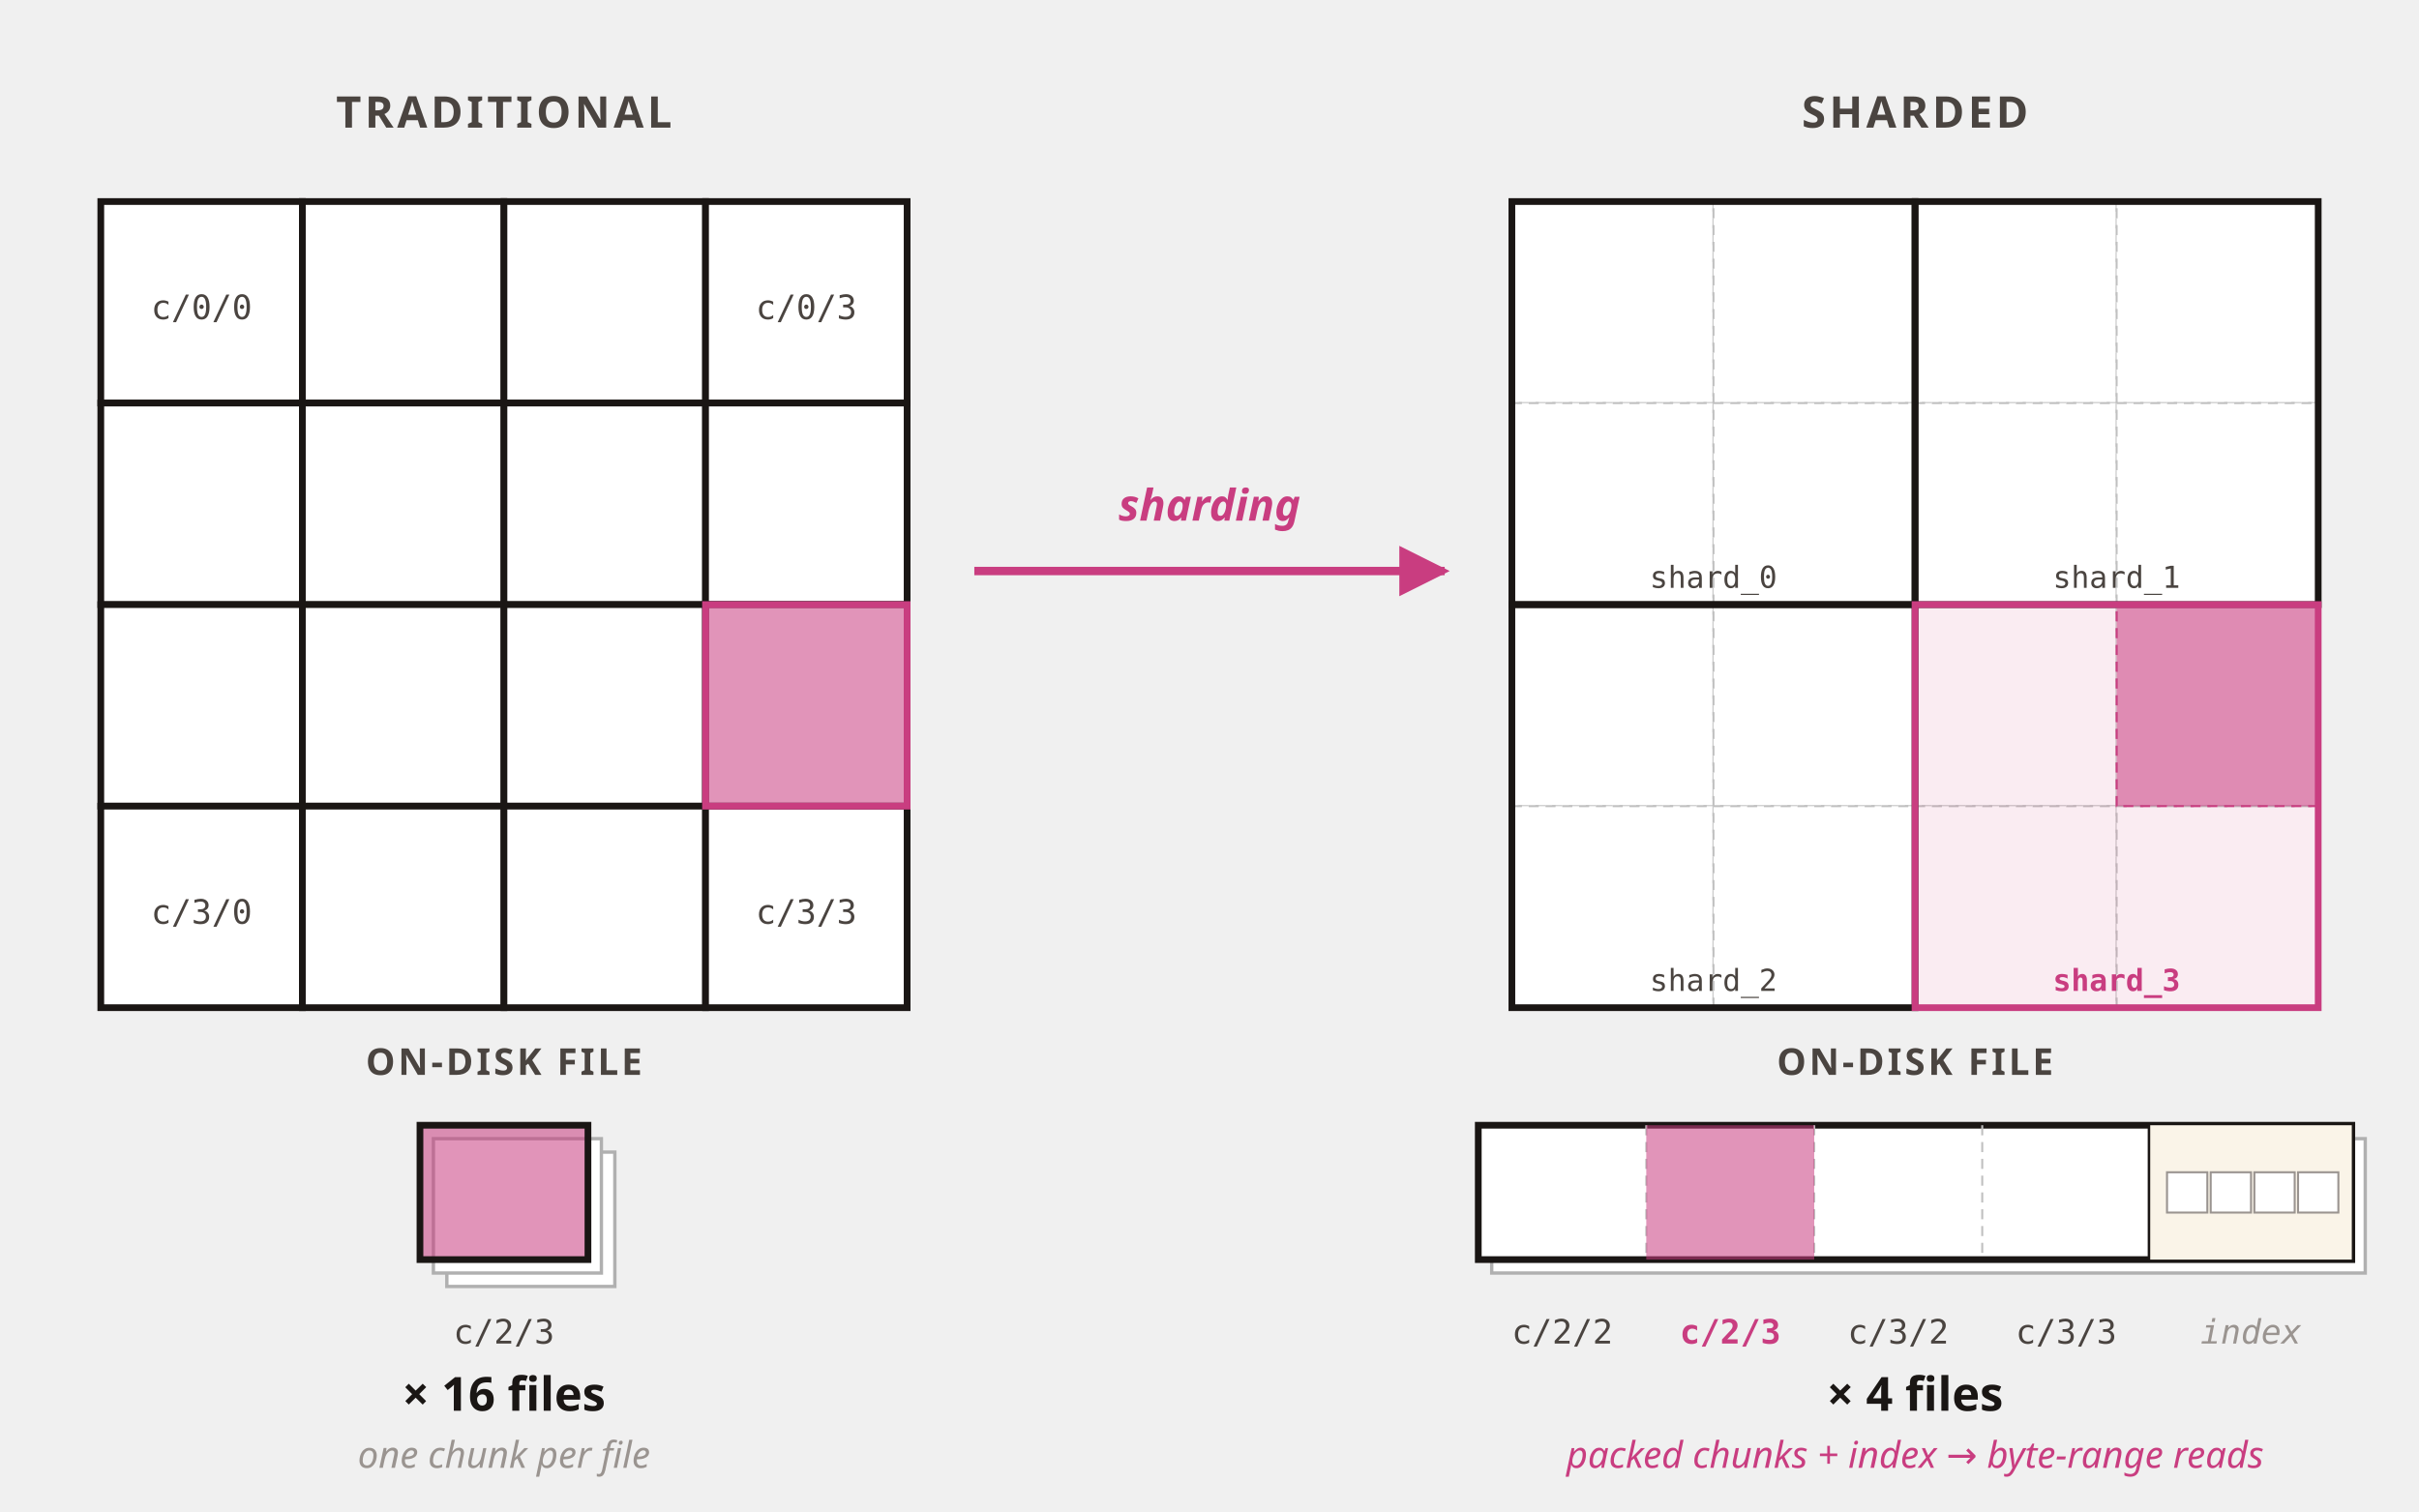
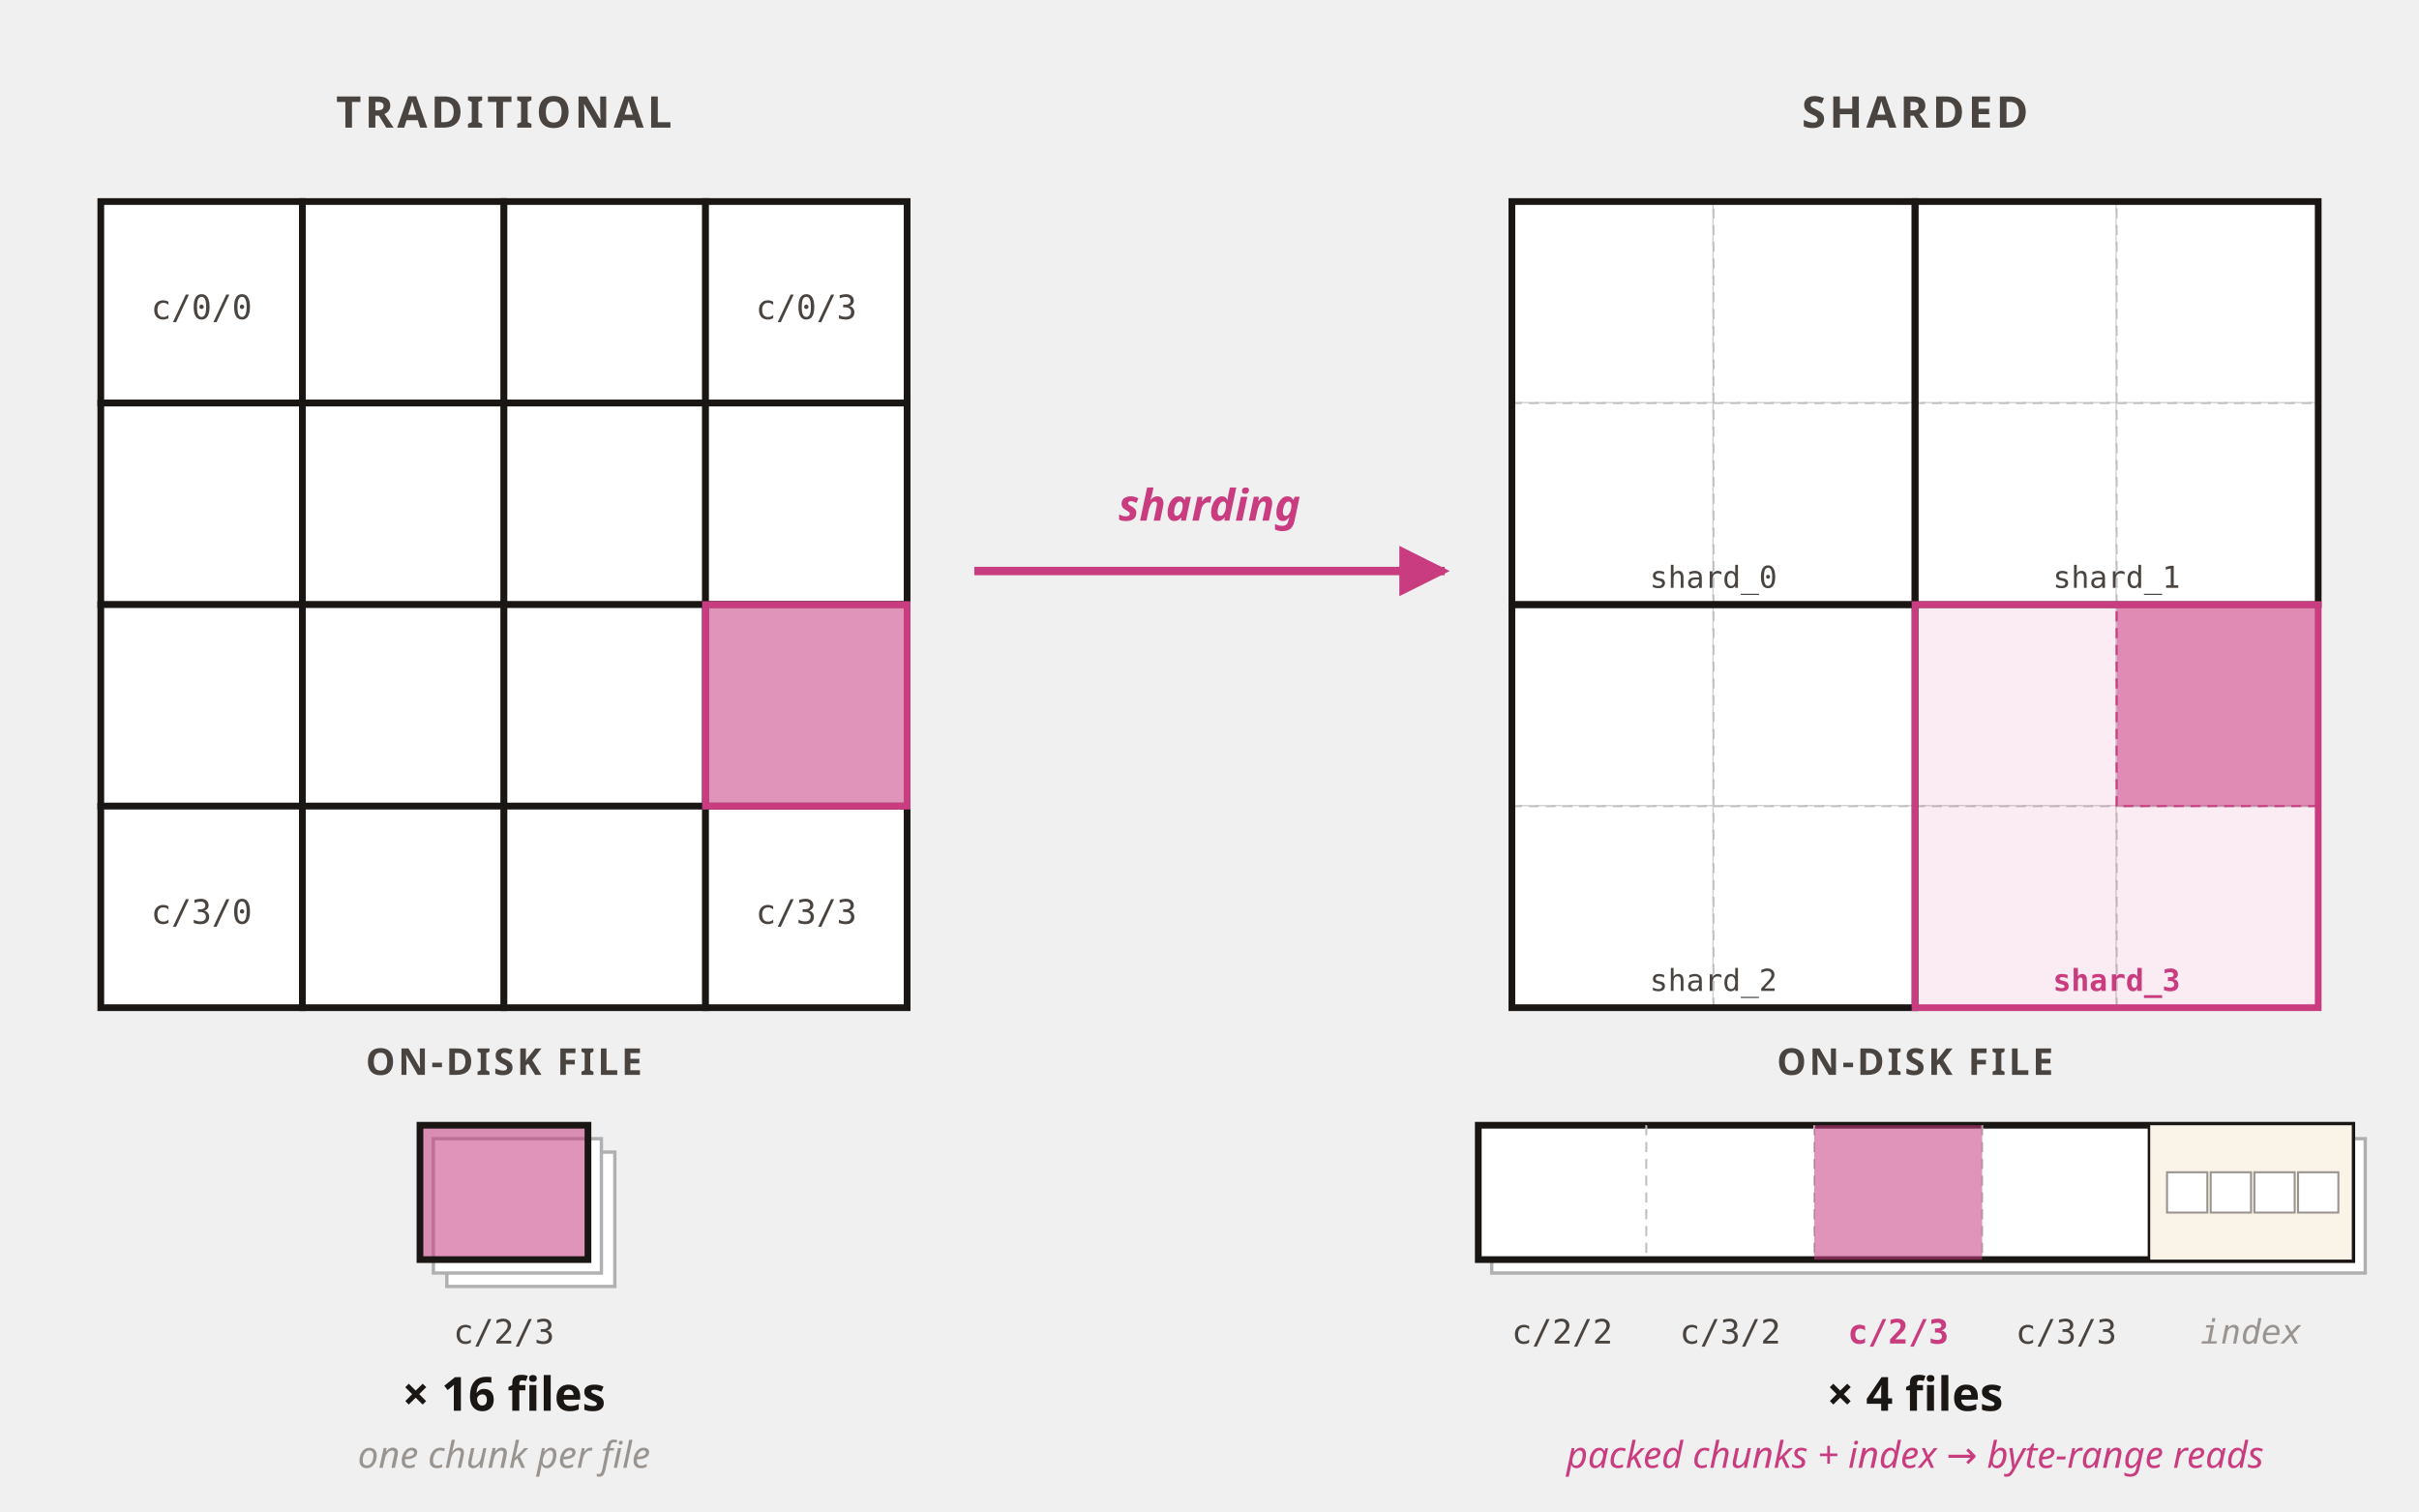
<svg xmlns="http://www.w3.org/2000/svg" viewBox="0 0 720 450" font-family="ui-sans-serif, system-ui, sans-serif">
  <defs>
    <marker id="arrow-accent" viewBox="0 0 10 10" refX="9" refY="5" markerWidth="6" markerHeight="6" orient="auto">
      <path d="M0 0 L10 5 L0 10 z" fill="#c93d80" />
    </marker>
  </defs>
  <g transform="translate(30, 60)">
    <text x="120" y="-22" text-anchor="middle" font-size="13" fill="#4a4440" font-weight="700" letter-spacing="0.08em">TRADITIONAL</text>
    <g fill="white" stroke="#1a1614" stroke-width="2">
      <rect x="0" y="0" width="60" height="60" />
      <rect x="60" y="0" width="60" height="60" />
      <rect x="120" y="0" width="60" height="60" />
      <rect x="180" y="0" width="60" height="60" />
      <rect x="0" y="60" width="60" height="60" />
      <rect x="60" y="60" width="60" height="60" />
      <rect x="120" y="60" width="60" height="60" />
      <rect x="180" y="60" width="60" height="60" />
      <rect x="0" y="120" width="60" height="60" />
      <rect x="60" y="120" width="60" height="60" />
      <rect x="120" y="120" width="60" height="60" />
      <rect x="180" y="120" width="60" height="60" />
      <rect x="0" y="180" width="60" height="60" />
      <rect x="60" y="180" width="60" height="60" />
      <rect x="120" y="180" width="60" height="60" />
      <rect x="180" y="180" width="60" height="60" />
    </g>
    <rect x="180" y="120" width="60" height="60" fill="#c93d80" fill-opacity="0.55" stroke="#c93d80" stroke-width="2" />
    <g font-size="10" fill="#4a4440" font-family="ui-monospace, monospace" text-anchor="middle">
      <text x="30" y="35">c/0/0</text>
      <text x="210" y="35">c/0/3</text>
      <text x="30" y="215">c/3/0</text>
      <text x="210" y="215">c/3/3</text>
    </g>
  </g>
  <g transform="translate(290, 165)">
    <text x="70" y="-10" text-anchor="middle" font-size="13" fill="#c93d80" font-weight="700" font-style="italic">sharding</text>
    <path d="M0 5 L 140 5" stroke="#c93d80" stroke-width="2.5" fill="none" marker-end="url(#arrow-accent)" />
  </g>
  <g transform="translate(450, 60)">
    <text x="120" y="-22" text-anchor="middle" font-size="13" fill="#4a4440" font-weight="700" letter-spacing="0.08em">SHARDED</text>
    <g fill="white" stroke="#c0c0c0" stroke-width="0.6" stroke-dasharray="3,2">
      <rect x="0" y="0" width="60" height="60" />
      <rect x="60" y="0" width="60" height="60" />
      <rect x="120" y="0" width="60" height="60" />
      <rect x="180" y="0" width="60" height="60" />
      <rect x="0" y="60" width="60" height="60" />
      <rect x="60" y="60" width="60" height="60" />
      <rect x="120" y="60" width="60" height="60" />
      <rect x="180" y="60" width="60" height="60" />
      <rect x="0" y="120" width="60" height="60" />
      <rect x="60" y="120" width="60" height="60" />
      <rect x="120" y="120" width="60" height="60" />
      <rect x="180" y="120" width="60" height="60" />
      <rect x="0" y="180" width="60" height="60" />
      <rect x="60" y="180" width="60" height="60" />
      <rect x="120" y="180" width="60" height="60" />
      <rect x="180" y="180" width="60" height="60" />
    </g>
    <g fill="none" stroke="#1a1614" stroke-width="2">
      <rect x="0" y="0" width="120" height="120" />
      <rect x="120" y="0" width="120" height="120" />
      <rect x="0" y="120" width="120" height="120" />
    </g>
    <rect x="120" y="120" width="120" height="120" fill="rgba(201, 61, 128, 0.10)" stroke="#c93d80" stroke-width="2" />
    <rect x="180" y="120" width="60" height="60" fill="#c93d80" fill-opacity="0.55" stroke="#c93d80" stroke-width="0.6" stroke-dasharray="3,2" />
    <g font-size="9" fill="#4a4440" font-family="ui-monospace, monospace" text-anchor="middle">
      <text x="60" y="115">shard_0</text>
      <text x="180" y="115">shard_1</text>
      <text x="60" y="235">shard_2</text>
      <text x="180" y="235" fill="#c93d80" font-weight="700">shard_3</text>
    </g>
  </g>
  <g>
    <text x="150" y="320" text-anchor="middle" font-size="11" fill="#4a4440" font-weight="700" letter-spacing="0.08em">ON-DISK FILE</text>
    <g fill="white" stroke="#b0b0b0" stroke-width="1">
      <rect x="133" y="343" width="50" height="40" />
      <rect x="129" y="339" width="50" height="40" />
    </g>
    <rect x="125" y="335" width="50" height="40" fill="#c93d80" fill-opacity="0.55" stroke="#1a1614" stroke-width="2" />
    <g font-size="10" fill="#4a4440" font-family="ui-monospace, monospace" text-anchor="middle">
      <text x="150" y="400">c/2/3</text>
    </g>
    <text x="150" y="420" text-anchor="middle" font-size="14" fill="#1a1614" font-weight="700">× 16 files</text>
    <text x="150" y="437" text-anchor="middle" font-size="11" fill="#9a9490" font-style="italic">one chunk per file</text>
  </g>
  <g>
    <text x="570" y="320" text-anchor="middle" font-size="11" fill="#4a4440" font-weight="700" letter-spacing="0.08em">ON-DISK FILE</text>
    <rect x="444" y="339" width="260" height="40" fill="white" stroke="#b0b0b0" stroke-width="1" />
    <rect x="440" y="335" width="260" height="40" fill="white" stroke="#1a1614" stroke-width="2" />
    <g stroke="#c0c0c0" stroke-width="0.6" stroke-dasharray="3,2">
      <line x1="490" y1="335" x2="490" y2="375" />
      <line x1="540" y1="335" x2="540" y2="375" />
      <line x1="590" y1="335" x2="590" y2="375" />
    </g>
-     <rect x="490" y="335" width="50" height="40" fill="#c93d80" fill-opacity="0.55" />
+     <rect x="540" y="335" width="50" height="40" fill="#c93d80" fill-opacity="0.55" />
    <line x1="640" y1="335" x2="640" y2="375" stroke="#1a1614" stroke-width="1.5" />
    <rect x="640" y="335" width="60" height="40" fill="#faf4e8" />
    <g fill="white" stroke="#9a9490" stroke-width="0.6">
      <rect x="645" y="349" width="12" height="12" />
      <rect x="658" y="349" width="12" height="12" />
      <rect x="671" y="349" width="12" height="12" />
      <rect x="684" y="349" width="12" height="12" />
    </g>
    <g font-size="10" fill="#4a4440" font-family="ui-monospace, monospace" text-anchor="middle">
      <text x="465" y="400">c/2/2</text>
-       <text x="515" y="400" fill="#c93d80" font-weight="700">c/2/3</text>
-       <text x="565" y="400">c/3/2</text>
+       <text x="515" y="400">c/3/2</text>
+       <text x="565" y="400" fill="#c93d80" font-weight="700">c/2/3</text>
      <text x="615" y="400">c/3/3</text>
      <text x="670" y="400" font-style="italic" fill="#9a9490">index</text>
    </g>
    <text x="570" y="420" text-anchor="middle" font-size="14" fill="#1a1614" font-weight="700">× 4 files</text>
    <text x="570" y="437" text-anchor="middle" font-size="11" fill="#c93d80" font-style="italic">packed chunks + index → byte-range reads</text>
  </g>
</svg>
